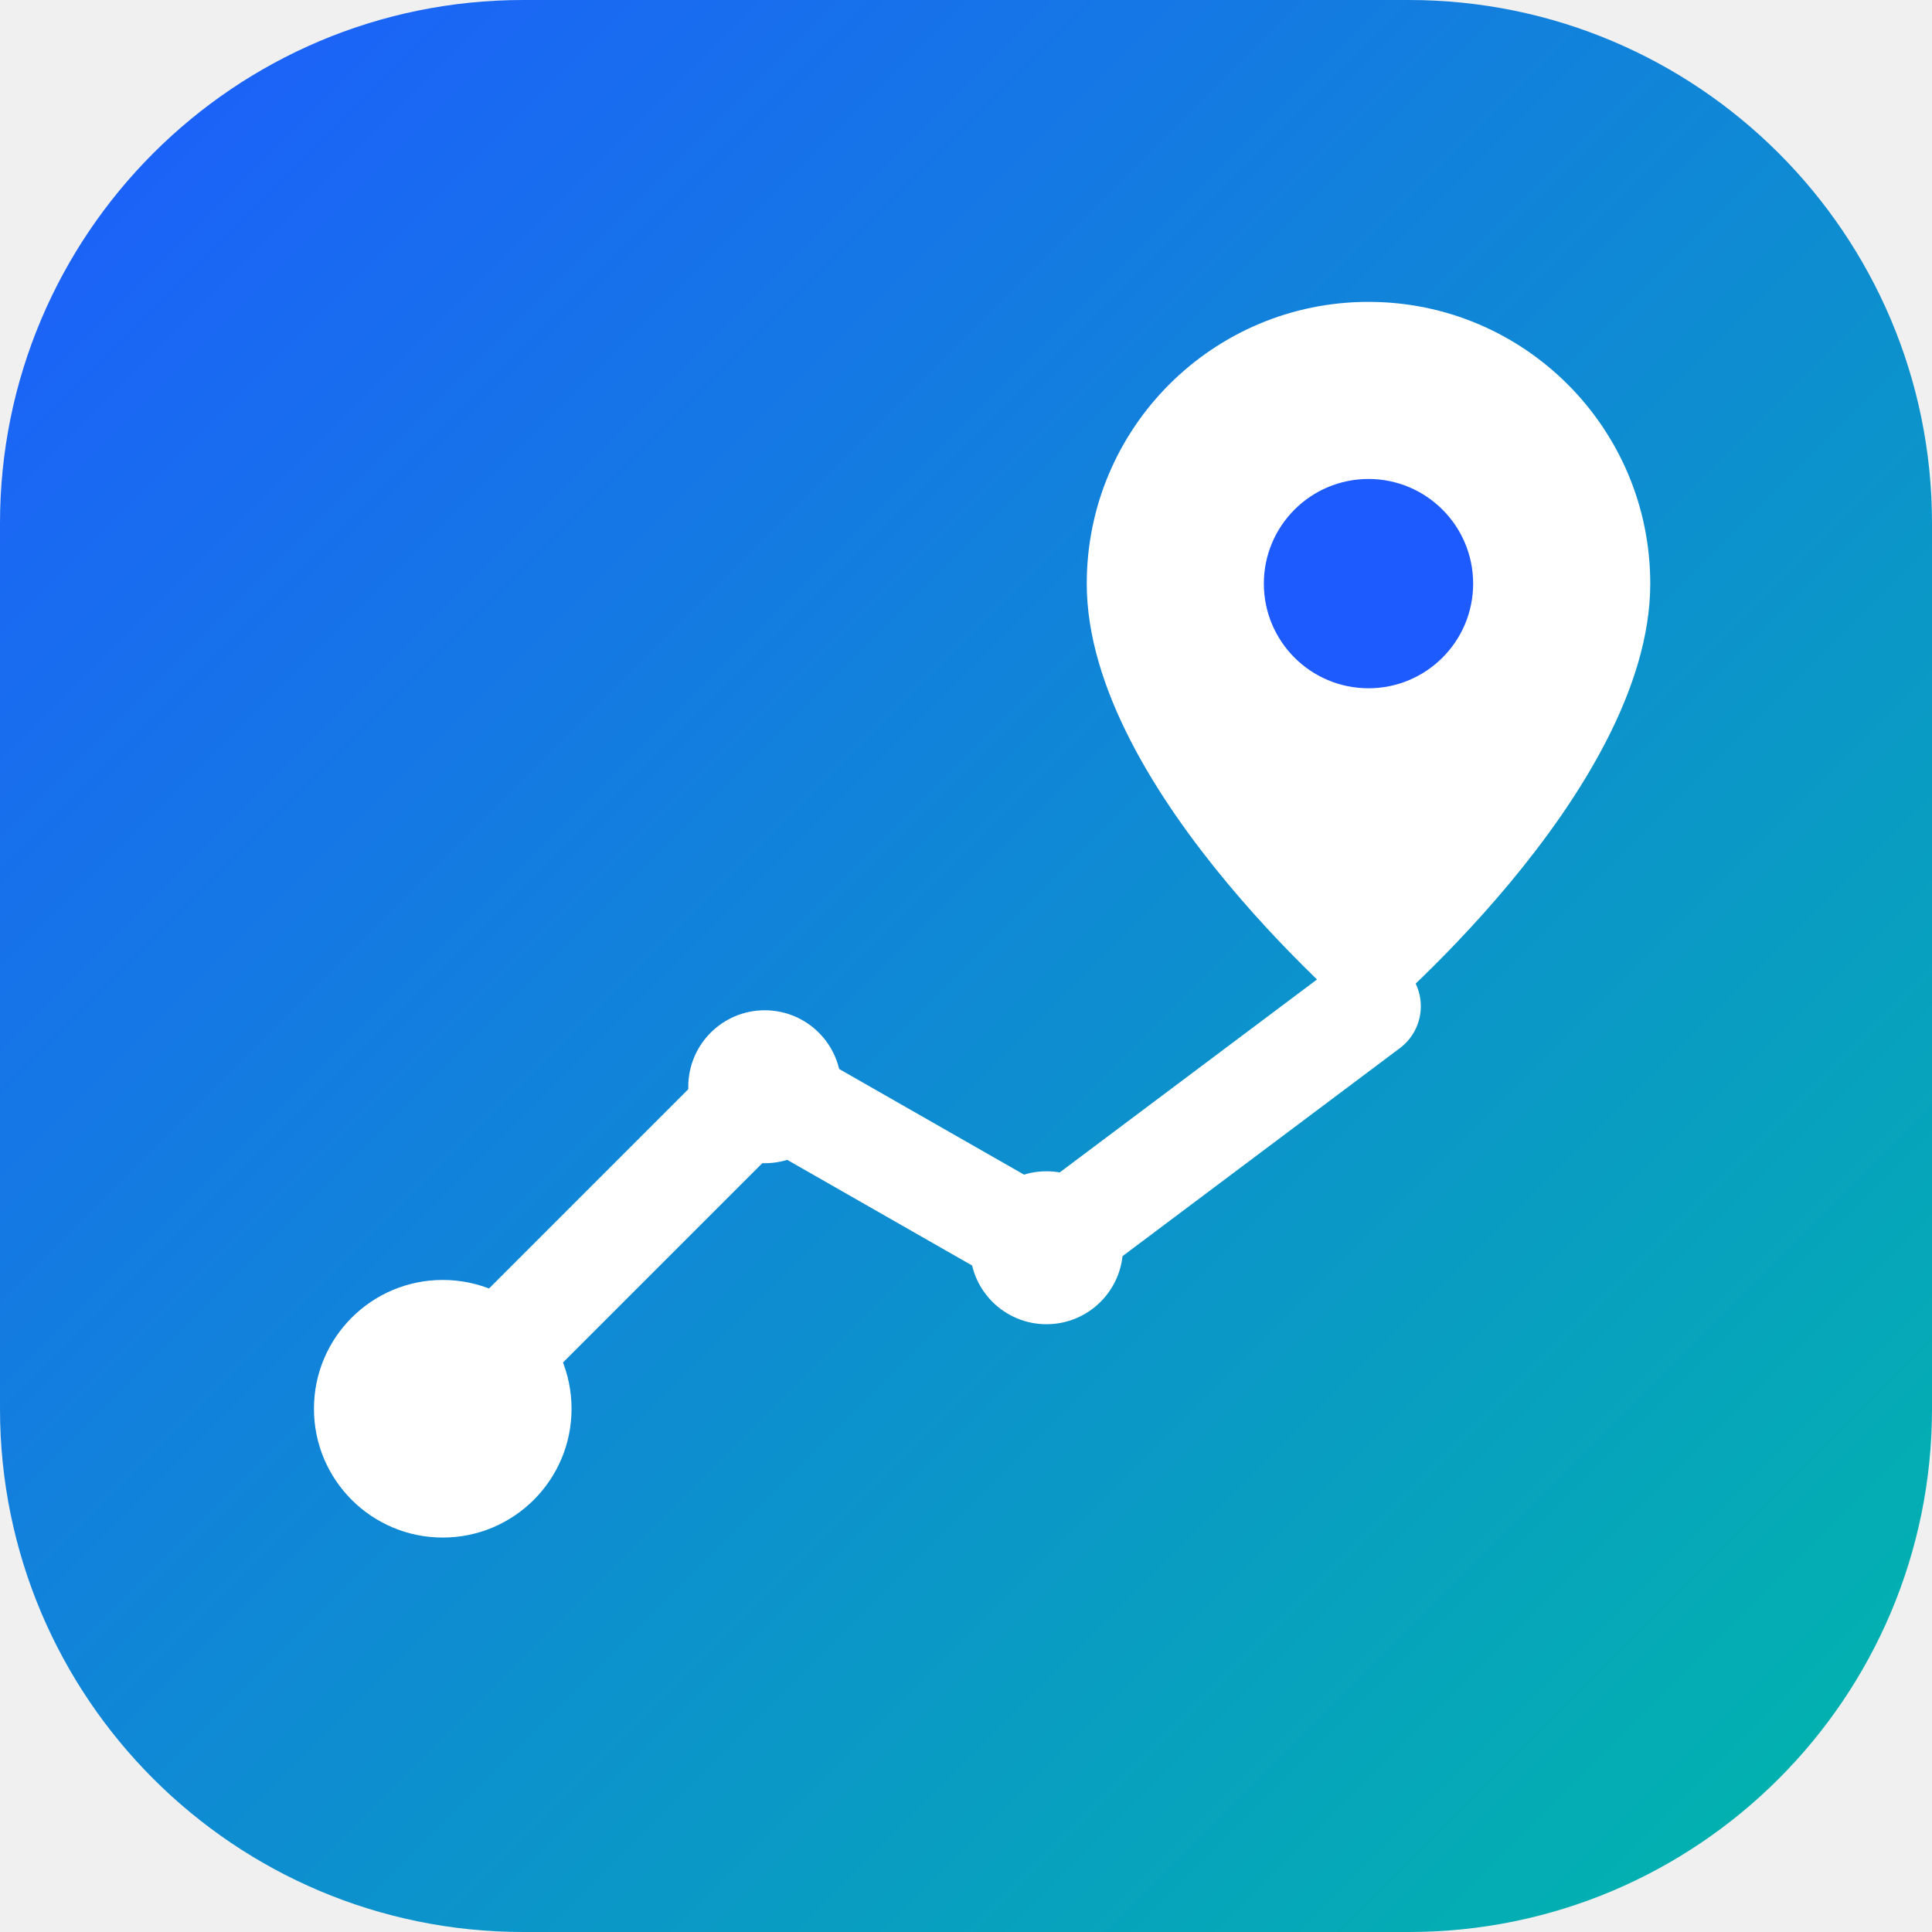
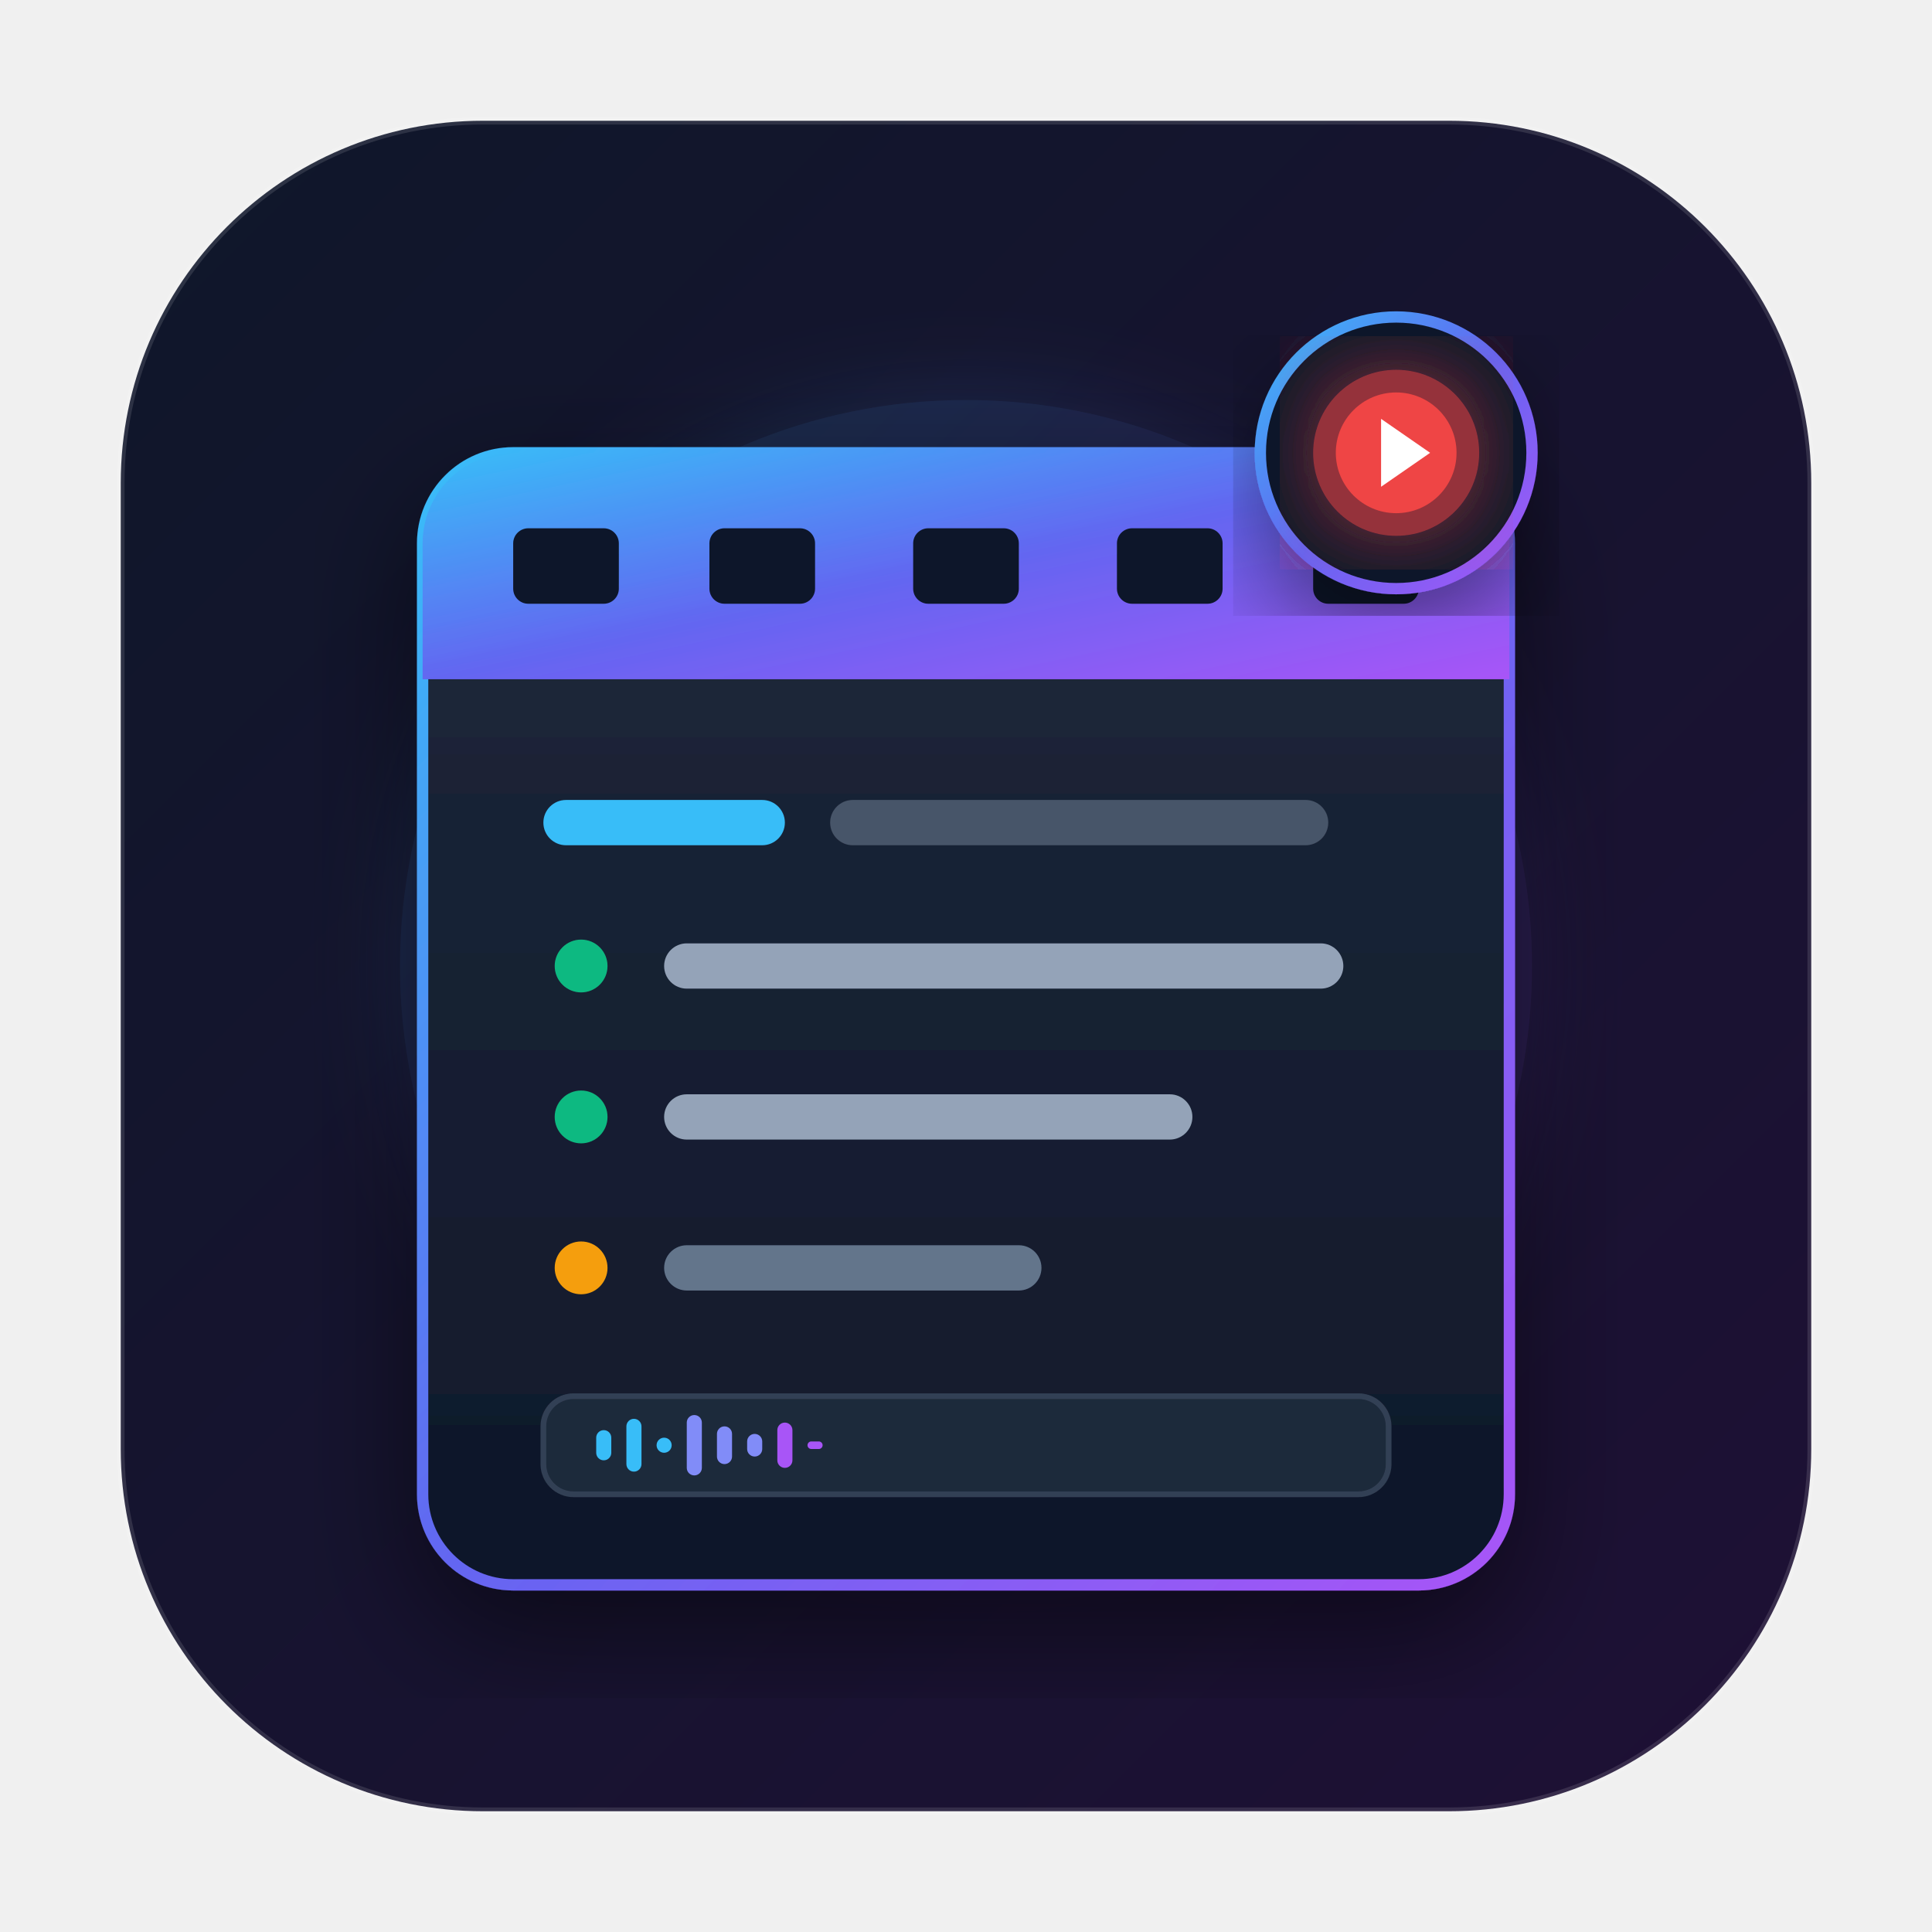
- <svg xmlns="http://www.w3.org/2000/svg" viewBox="0 0 48 48">
+ <svg xmlns="http://www.w3.org/2000/svg" viewBox="0 0 512 512" width="100%" height="100%">
  <defs>
-     <linearGradient id="g" x1="0" y1="0" x2="1" y2="1">
-       <stop offset="0" stop-color="#1E5BFF" />
-       <stop offset="1" stop-color="#00B8A9" />
+     <linearGradient id="bgGrad" x1="0%" y1="0%" x2="100%" y2="100%">
+       <stop offset="0%" stop-color="#0F172A" />
+       <stop offset="100%" stop-color="#1E1035" />
    </linearGradient>
+     <linearGradient id="cardGrad" x1="0%" y1="0%" x2="0%" y2="100%">
+       <stop offset="0%" stop-color="#1E293B" />
+       <stop offset="100%" stop-color="#0F172A" />
+     </linearGradient>
+     <linearGradient id="accentGrad" x1="0%" y1="0%" x2="100%" y2="100%">
+       <stop offset="0%" stop-color="#38BDF8" />
+       <stop offset="50%" stop-color="#6366F1" />
+       <stop offset="100%" stop-color="#A855F7" />
+     </linearGradient>
+     <filter id="glow" x="-20%" y="-20%" width="140%" height="140%">
+       <feGaussianBlur stdDeviation="12" result="blur" />
+       <feComposite in="SourceGraphic" in2="blur" operator="over" />
+     </filter>
+     <filter id="dropShadow" x="-10%" y="-10%" width="120%" height="120%">
+       <feDropShadow dx="0" dy="12" stdDeviation="16" flood-color="#000000" flood-opacity="0.5" />
+     </filter>
  </defs>
-   <rect width="48" height="48" rx="13" fill="url(#g)" />
-   <path d="M11 35 L19 27 L26 31 L34 25" fill="none" stroke="#fff" stroke-width="2.6" stroke-linecap="round" stroke-linejoin="round" />
-   <circle cx="11" cy="35" r="3.2" fill="#fff" />
-   <circle cx="19" cy="27" r="1.9" fill="#fff" />
-   <circle cx="26" cy="31" r="1.9" fill="#fff" />
-   <path d="M34 7.5a7 7 0 0 1 7 7c0 5.2-7 11-7 11s-7-5.8-7-11a7 7 0 0 1 7-7z" fill="#fff" />
-   <circle cx="34" cy="14.5" r="2.6" fill="#1E5BFF" />
+   <rect x="32" y="32" width="448" height="448" rx="96" fill="url(#bgGrad)" stroke="rgba(255,255,255,0.12)" stroke-width="2" />
+   <circle cx="256" cy="256" r="150" fill="url(#accentGrad)" opacity="0.15" filter="url(#glow)" />
+   <g filter="url(#dropShadow)">
+     <rect x="112" y="120" width="288" height="300" rx="24" fill="url(#cardGrad)" stroke="url(#accentGrad)" stroke-width="3" />
+     <path d="M 112 144 C 112 130.745 122.745 120 136 120 L 376 120 C 389.255 120 400 130.745 400 144 L 400 180 L 112 180 Z" fill="url(#accentGrad)" />
+     <rect x="136" y="140" width="28" height="20" rx="4" fill="#0F172A" />
+     <rect x="188" y="140" width="28" height="20" rx="4" fill="#0F172A" />
+     <rect x="242" y="140" width="28" height="20" rx="4" fill="#0F172A" />
+     <rect x="296" y="140" width="28" height="20" rx="4" fill="#0F172A" />
+     <rect x="348" y="140" width="28" height="20" rx="4" fill="#0F172A" />
+     <rect x="144" y="212" width="64" height="12" rx="6" fill="#38BDF8" />
+     <rect x="220" y="212" width="132" height="12" rx="6" fill="#475569" />
+     <circle cx="154" cy="256" r="7" fill="#10B981" />
+     <rect x="176" y="250" width="180" height="12" rx="6" fill="#94A3B8" />
+     <circle cx="154" cy="296" r="7" fill="#10B981" />
+     <rect x="176" y="290" width="140" height="12" rx="6" fill="#94A3B8" />
+     <circle cx="154" cy="336" r="7" fill="#F59E0B" />
+     <rect x="176" y="330" width="100" height="12" rx="6" fill="#64748B" />
+     <rect x="144" y="370" width="224" height="26" rx="8" fill="#1E293B" stroke="#334155" stroke-width="1.5" />
+     <rect x="158" y="379" width="4" height="8" rx="2" fill="#38BDF8" />
+     <rect x="166" y="376" width="4" height="14" rx="2" fill="#38BDF8" />
+     <rect x="174" y="381" width="4" height="4" rx="2" fill="#38BDF8" />
+     <rect x="182" y="375" width="4" height="16" rx="2" fill="#818CF8" />
+     <rect x="190" y="378" width="4" height="10" rx="2" fill="#818CF8" />
+     <rect x="198" y="380" width="4" height="6" rx="2" fill="#818CF8" />
+     <rect x="206" y="377" width="4" height="12" rx="2" fill="#A855F7" />
+     <rect x="214" y="382" width="4" height="2" rx="1" fill="#A855F7" />
+   </g>
+   <g filter="url(#dropShadow)">
+     <circle cx="370" cy="120" r="36" fill="#0F172A" stroke="url(#accentGrad)" stroke-width="3" />
+     <circle cx="370" cy="120" r="22" fill="#EF4444" filter="url(#glow)" opacity="0.6" />
+     <circle cx="370" cy="120" r="16" fill="#EF4444" />
+     <polygon points="366,111 379,120 366,129" fill="#FFFFFF" />
+   </g>
</svg>
